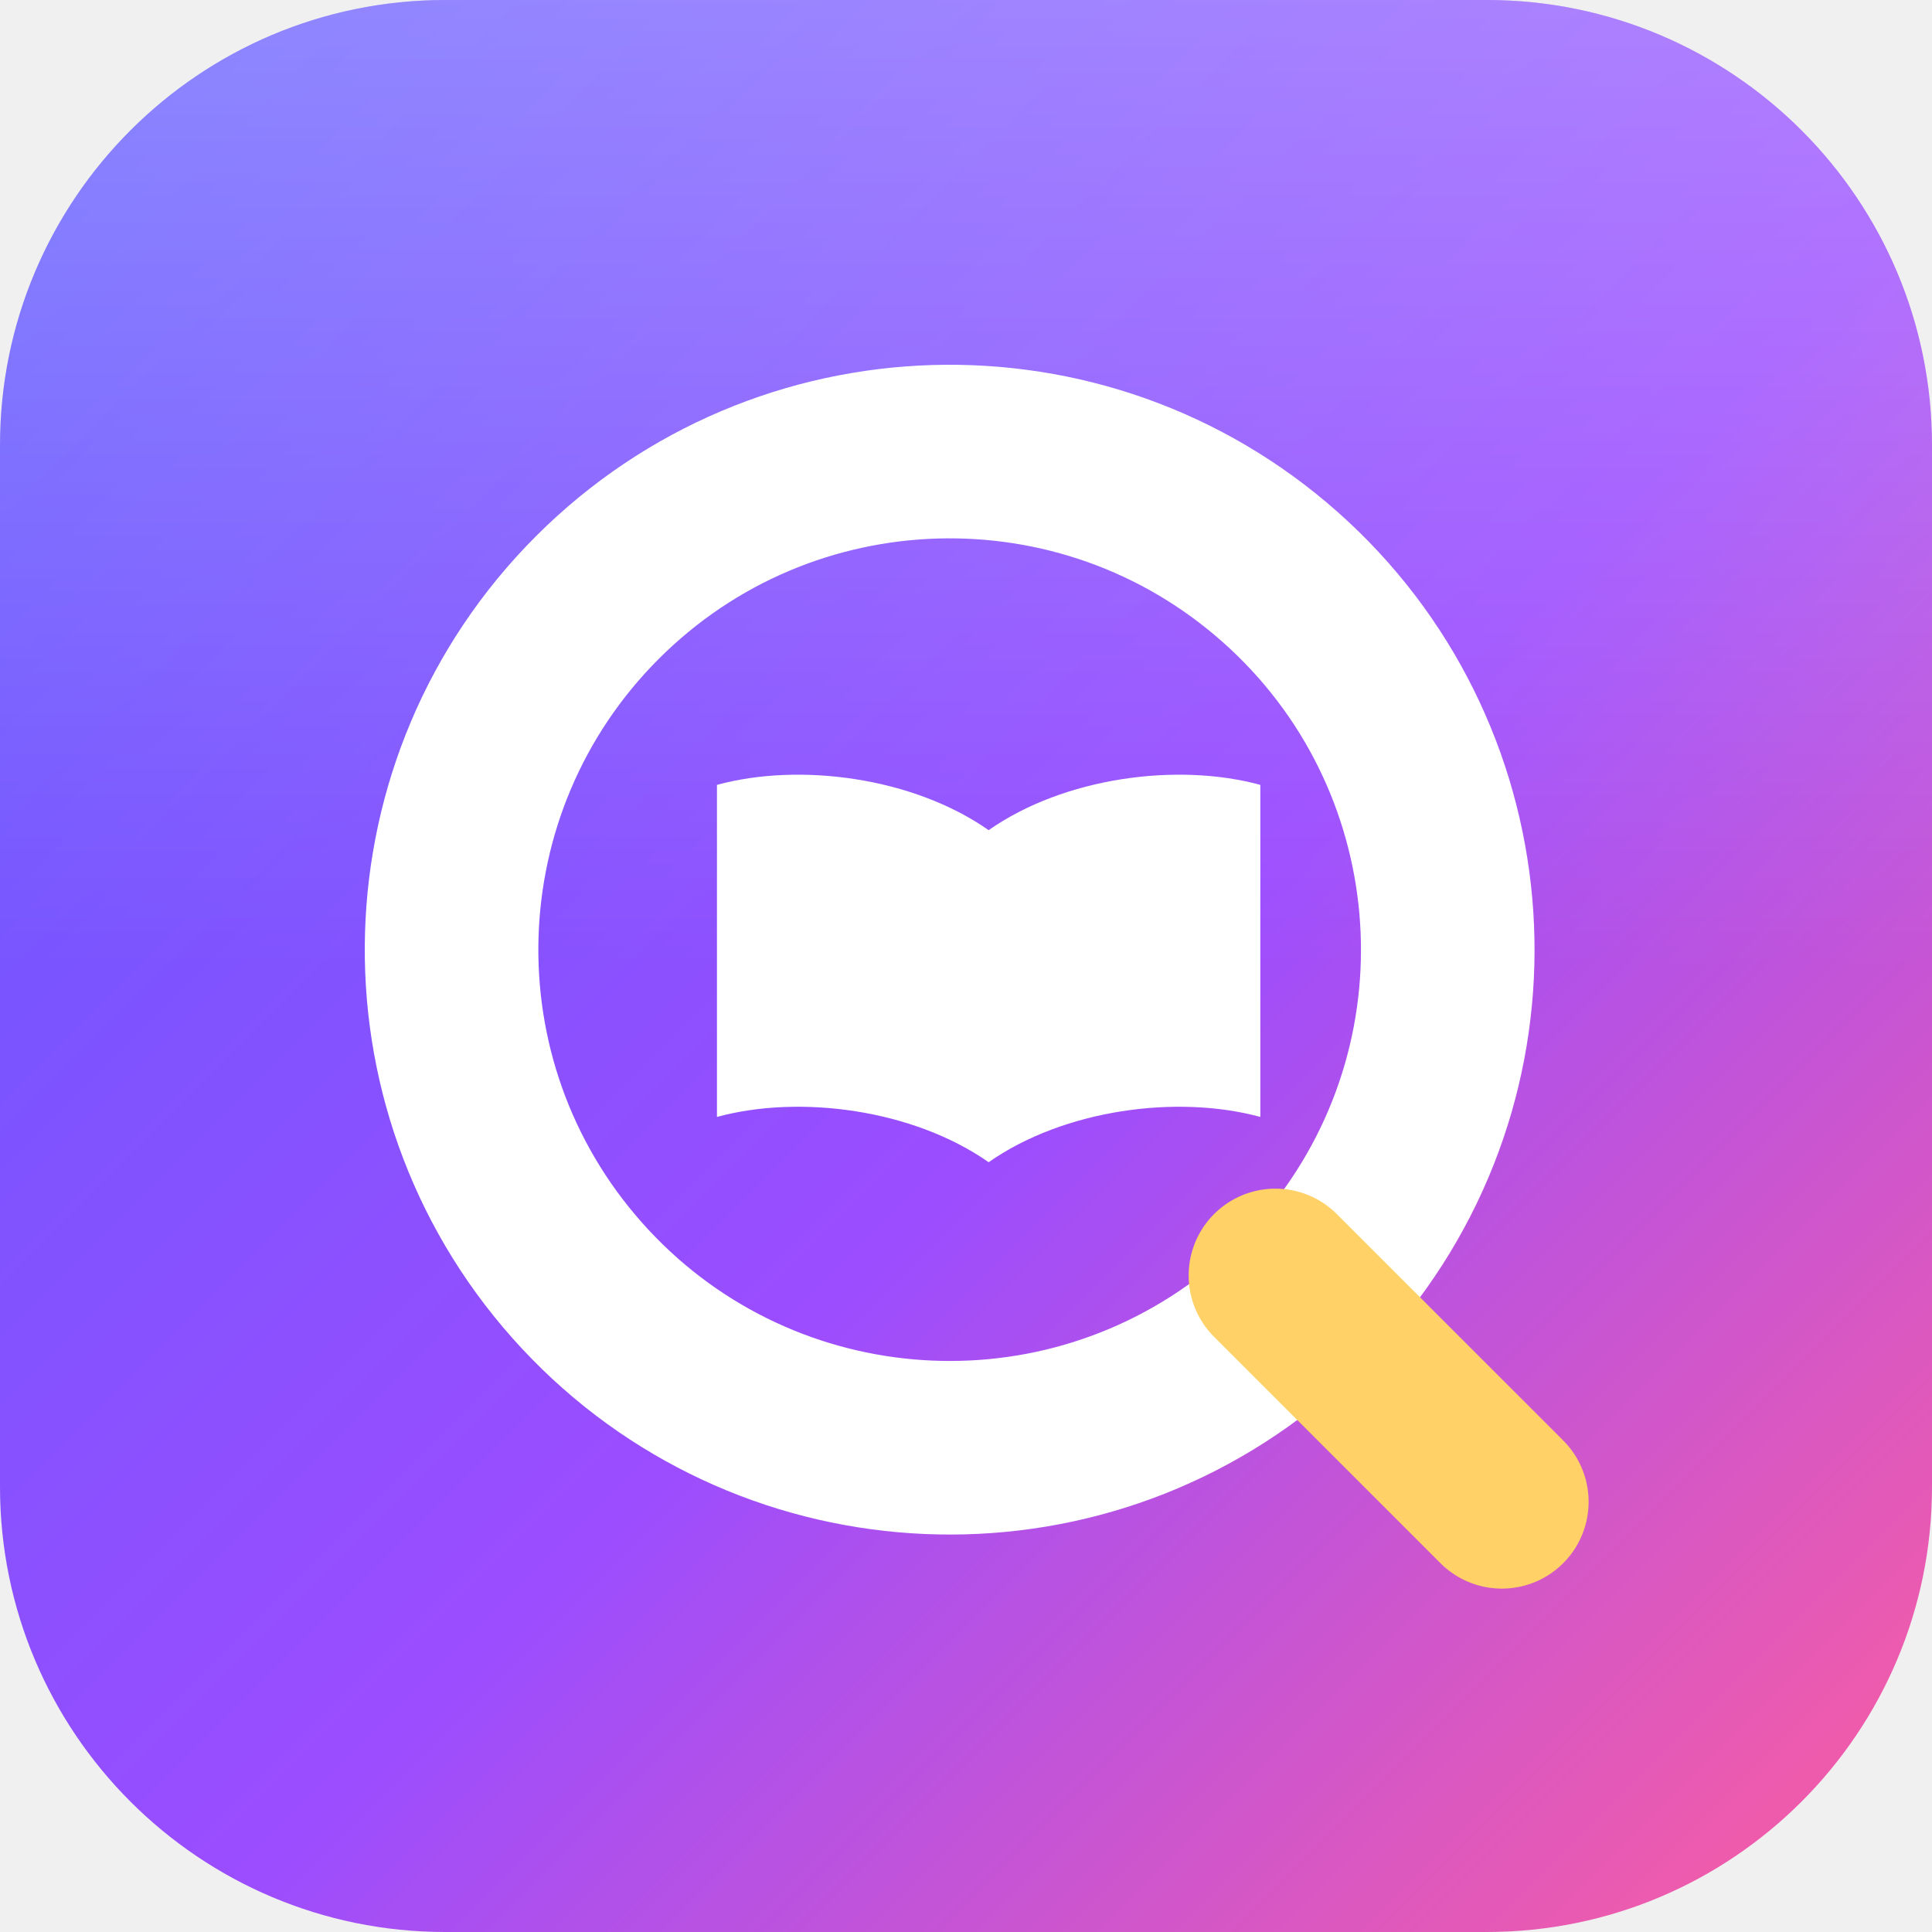
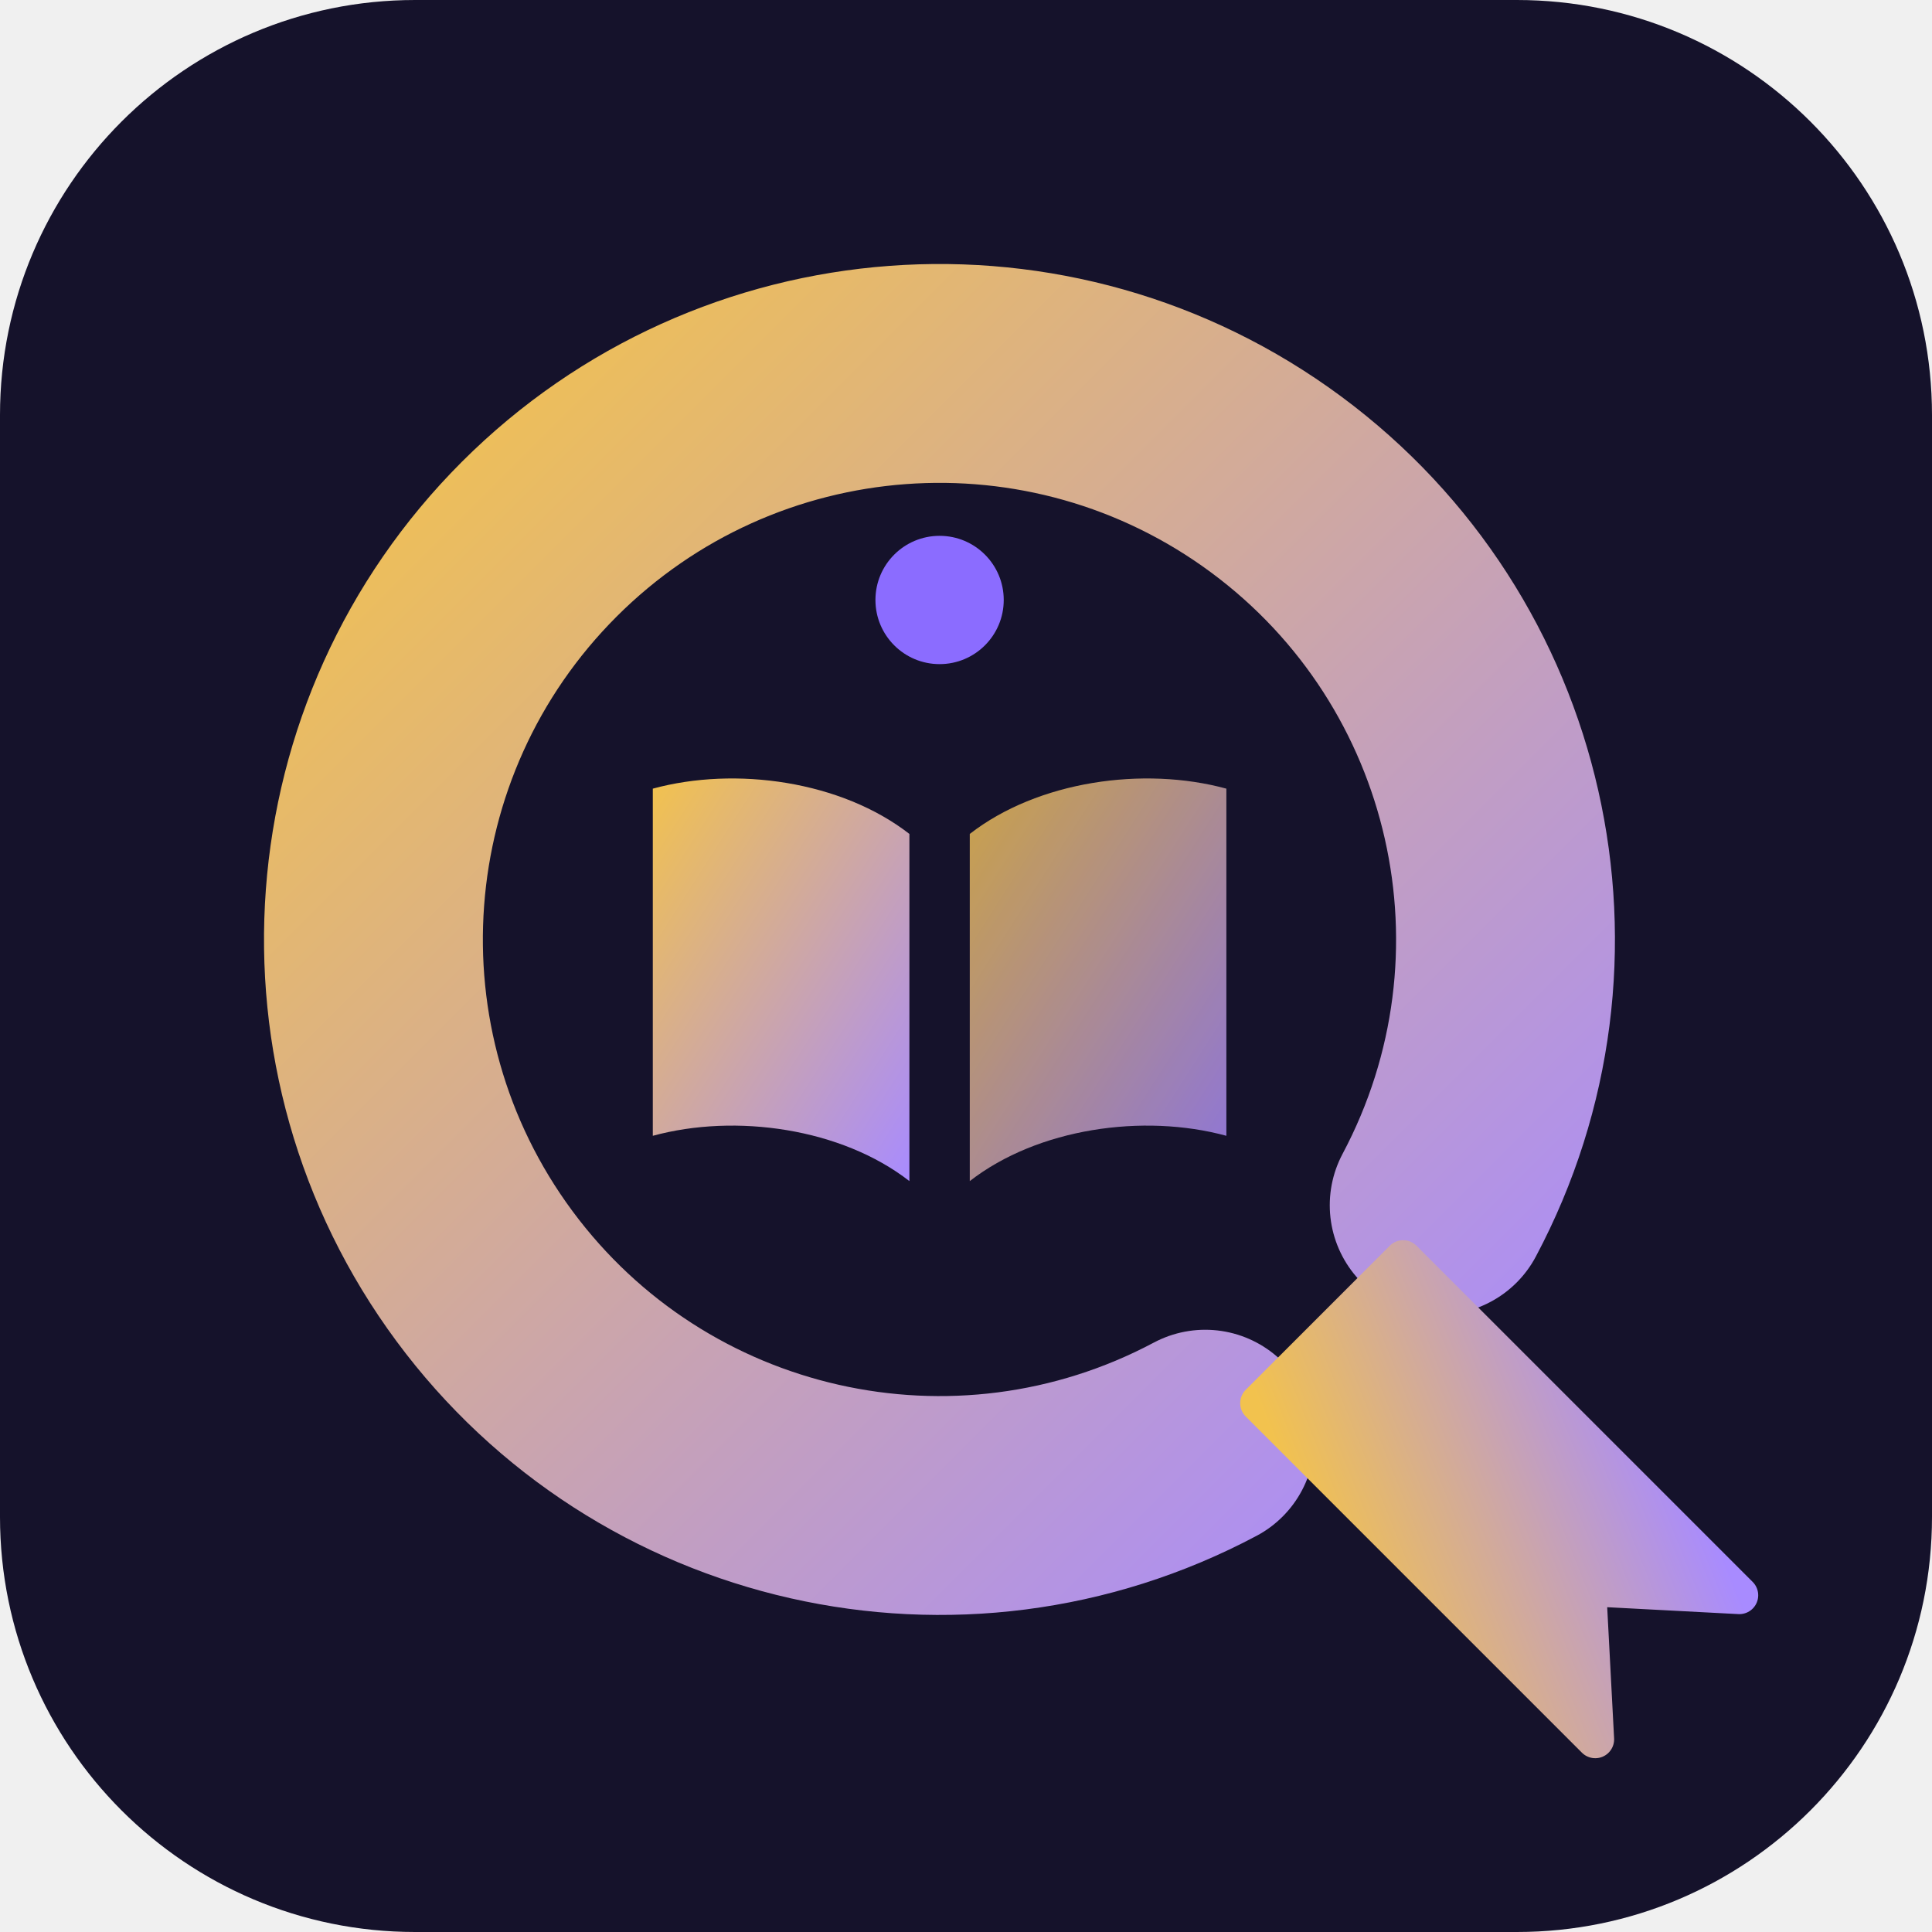
- <svg xmlns="http://www.w3.org/2000/svg" viewBox="0 0 512 512" width="512" height="512">
-   <defs>
-     <linearGradient id="bg-auroraf" x1="0" y1="0" x2="1" y2="1">
-       <stop offset="0" stop-color="#5B5BFF" />
-       <stop offset=".55" stop-color="#9B4DFF" />
-       <stop offset="1" stop-color="#FF5E9C" />
-     </linearGradient>
-     <linearGradient id="gl-auroraf" x1="0" y1="0" x2="0" y2="1">
-       <stop offset="0" stop-color="#fff" stop-opacity=".28" />
-       <stop offset=".5" stop-color="#fff" stop-opacity="0" />
-     </linearGradient>
-     <linearGradient id="tx-auroraf" x1="0" y1="0" x2="1" y2="0">
-       <stop offset="0" stop-color="#5B5BFF" />
-       <stop offset=".5" stop-color="#9B4DFF" />
-       <stop offset="1" stop-color="#FF5E9C" />
-     </linearGradient>
-     <filter id="sh-auroraf" x="-20%" y="-20%" width="140%" height="140%">
-       <feDropShadow dx="0" dy="10" stdDeviation="14" flood-color="#9B4DFF" flood-opacity=".35" />
-     </filter>
-   </defs>
-   <rect width="512" height="512" rx="118" fill="url(#bg-auroraf)" />
-   <rect width="512" height="512" rx="118" fill="url(#gl-auroraf)" />
-   <g transform="translate(6 6)">
-     <path d="M327.3,349.4 A132,132 0 1 1 349.4,327.3" fill="none" stroke="#fff" stroke-width="46" stroke-linecap="round" />
-     <path d="M332,332 L392,392" stroke="#FFD166" stroke-width="46" stroke-linecap="round" />
-     <path d="M256,214 C236,200 206,196 184,202 L184,290 C206,284 236,288 256,302 C276,288 306,284 328,290 L328,202 C306,196 276,200 256,214 Z" fill="#fff" />
+ <svg xmlns="http://www.w3.org/2000/svg" viewBox="0 0 512 512">
+   <rect width="512" height="512" rx="110" fill="#15122B" />
+   <g transform="translate(13 13) scale(1)">
+     <defs>
+       <linearGradient id="a" x1="0" y1="0" x2="1" y2="1">
+         <stop offset="0" stop-color="#F2C24E" />
+         <stop offset="1" stop-color="#A88BFF" />
+       </linearGradient>
+     </defs>
+     <path d="M306.4,368.4 A150,150 0 1 1 368.4,306.4" fill="none" stroke="url(#a)" stroke-width="58" stroke-linecap="round" />
+     <path transform="translate(344 344) rotate(-45)" d="M-27,-6 h54 v126 l-27,-30 l-27,30 z" fill="url(#a)" stroke="url(#a)" stroke-width="10" stroke-linejoin="round" />
+     <path d="M228,208 C210,194 182,190 160,196 L160,288 C182,282 210,286 228,300 Z" fill="url(#a)" />
+     <path d="M244,208 C262,194 290,190 312,196 L312,288 C290,282 262,286 244,300 Z" fill="url(#a)" opacity=".82" />
+     <circle cx="236" cy="146" r="17" fill="#8B6CFF" />
  </g>
</svg>
